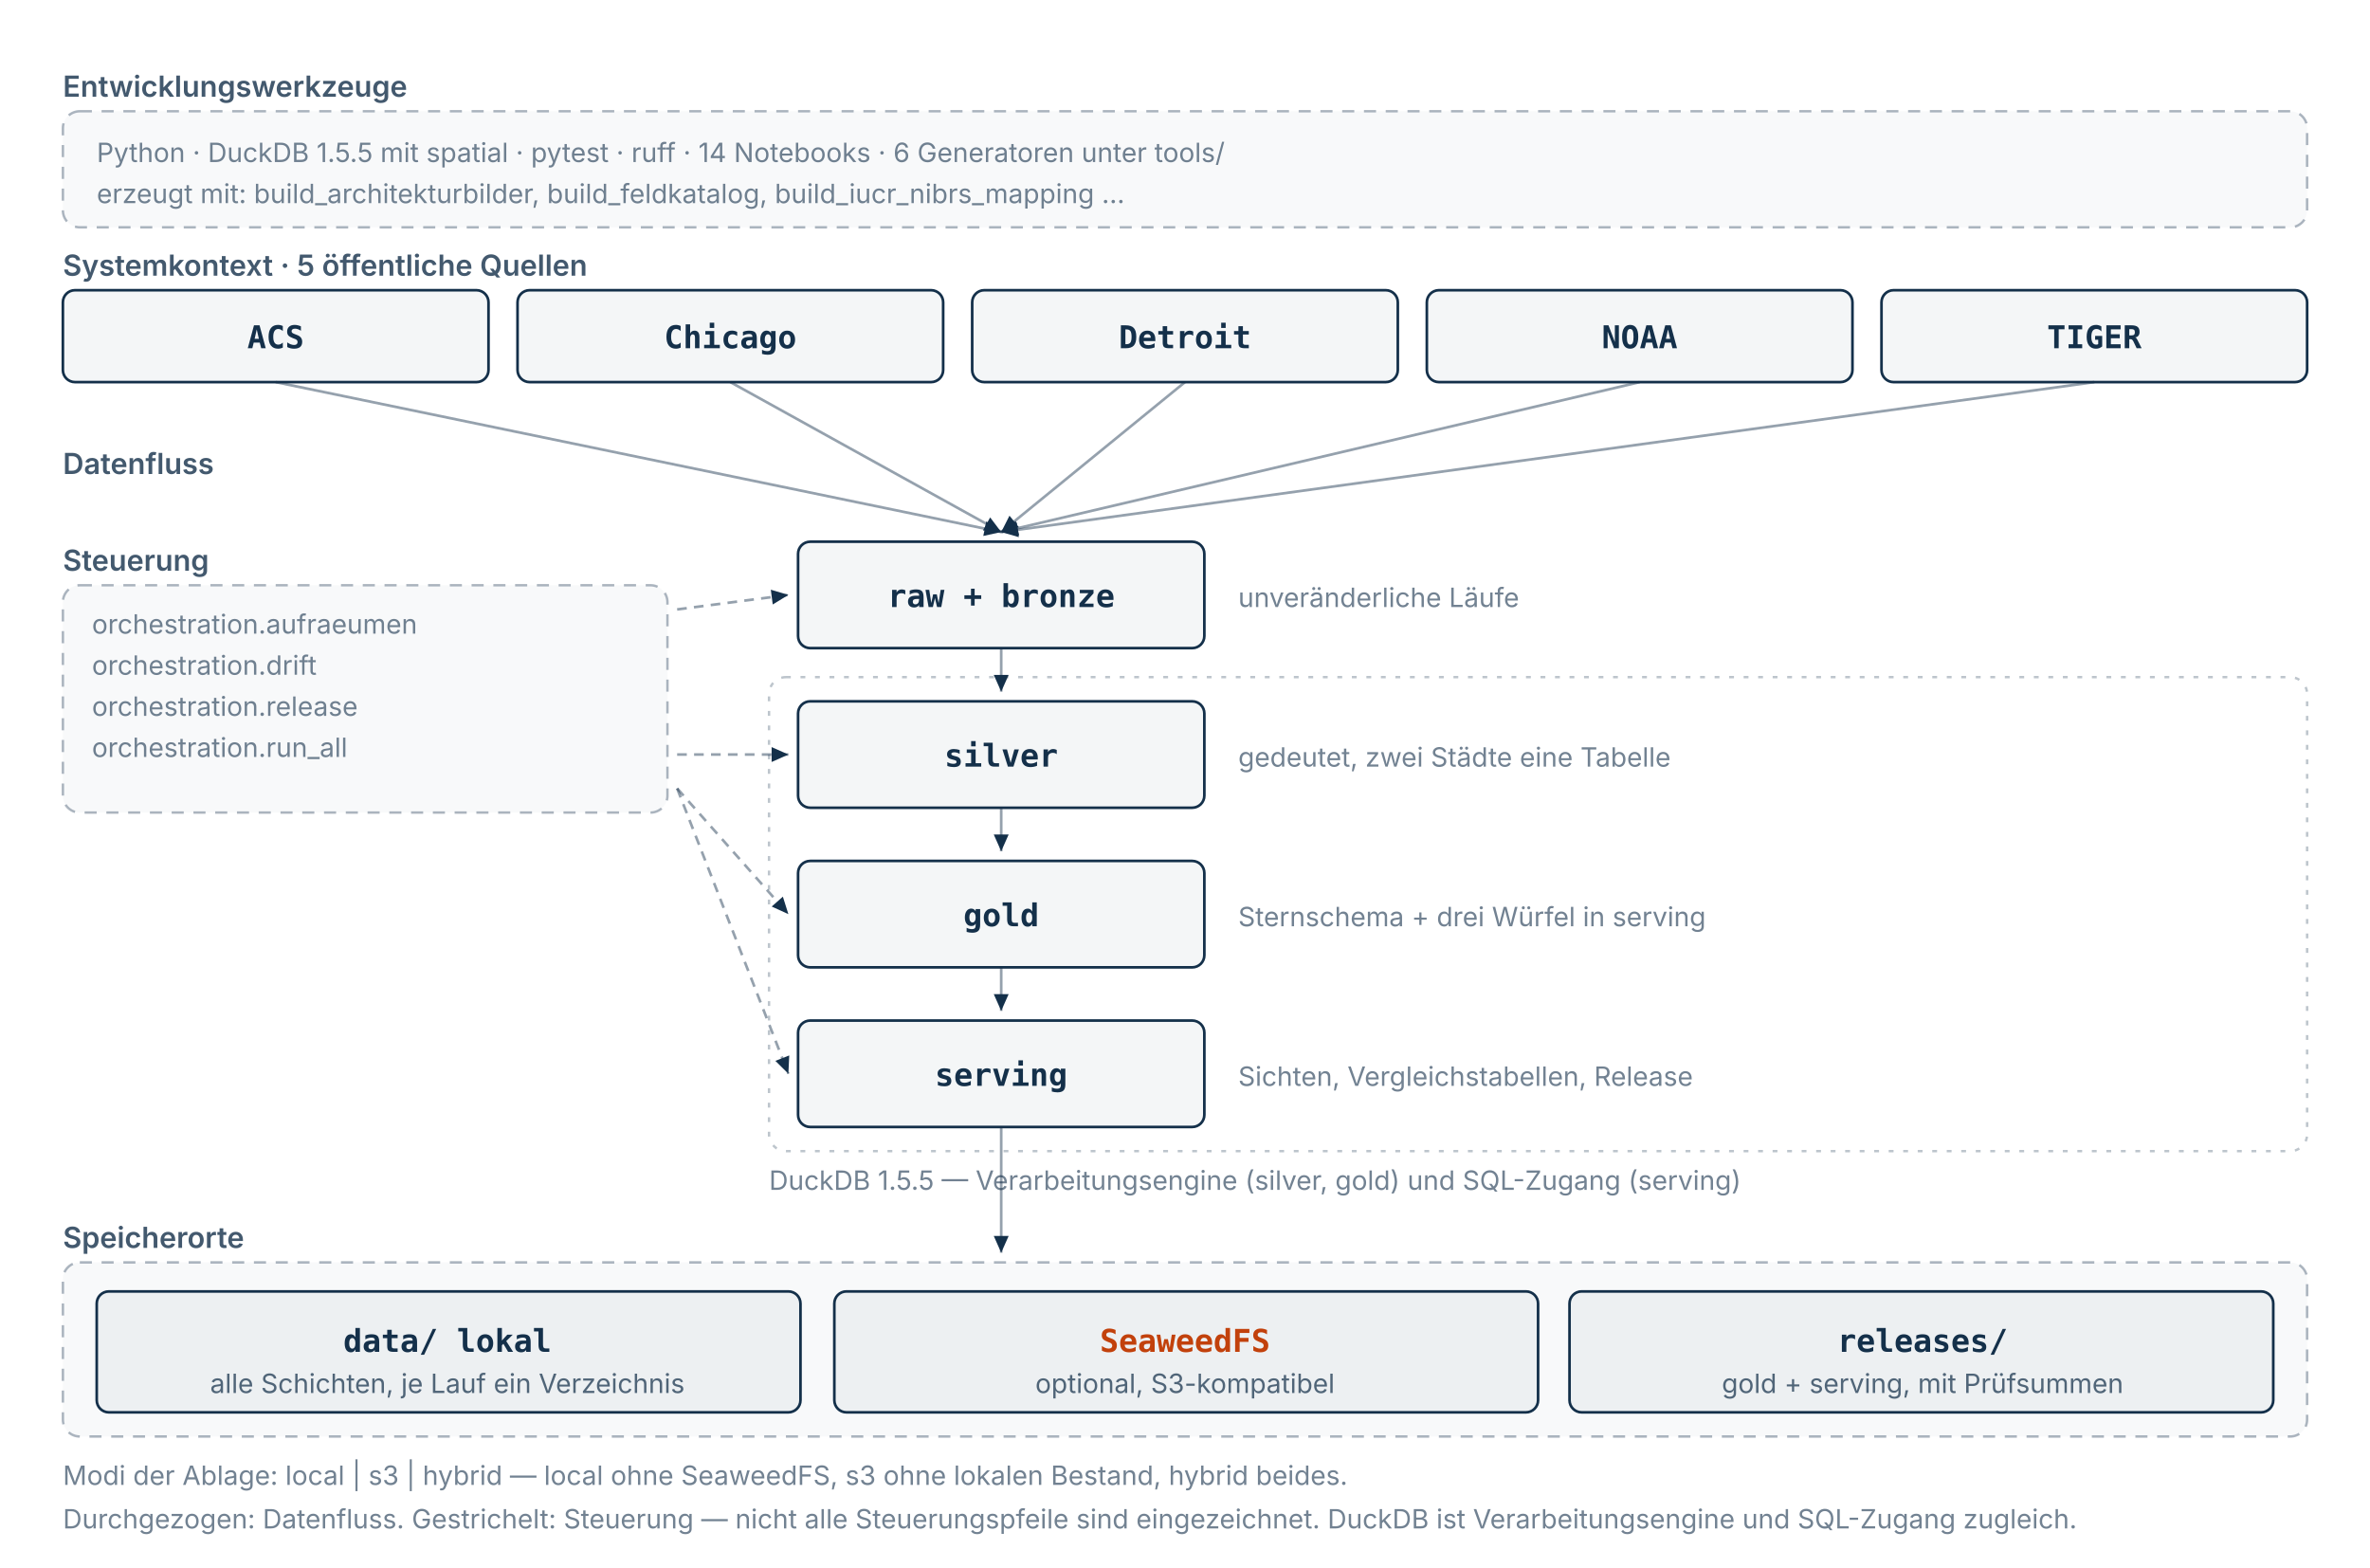
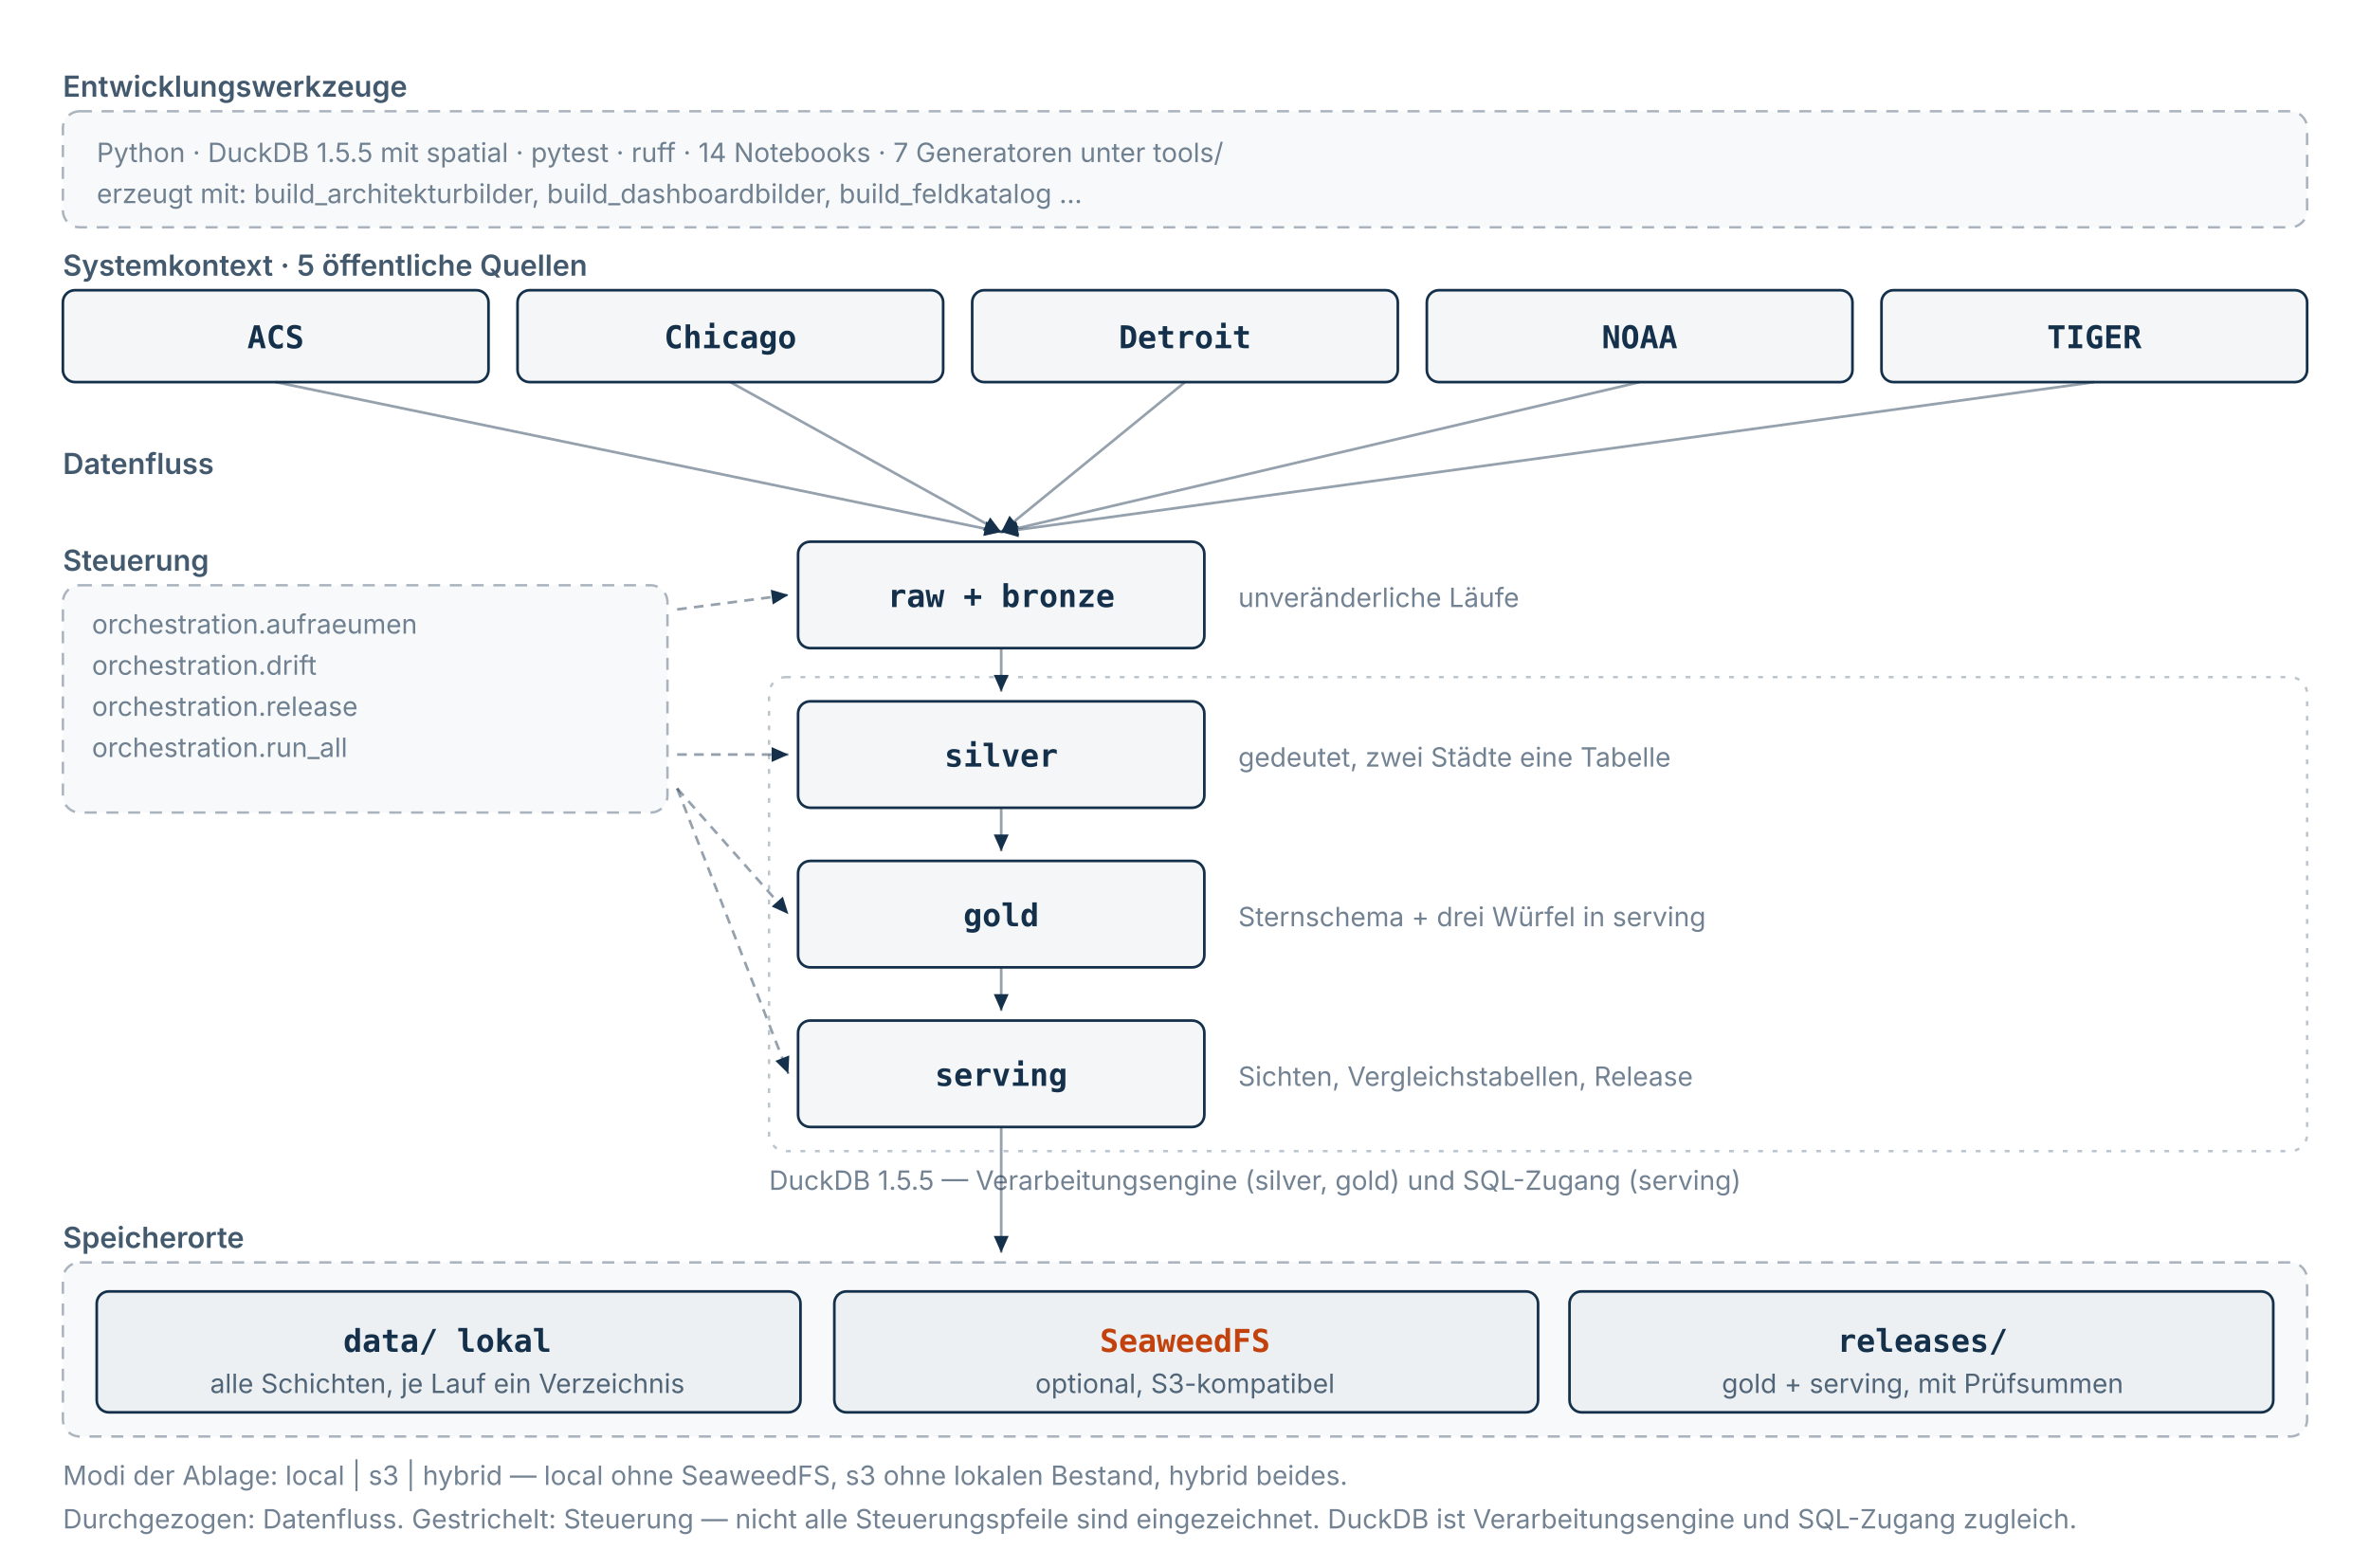
<svg xmlns="http://www.w3.org/2000/svg" viewBox="0 0 980 648" role="img" width="100%" height="auto" aria-label="Komponenten und Beziehungen der Plattform: 5 öffentliche Quellen speisen 4 Schichten, gesteuert von 4 Modulen unter orchestration; abgelegt lokal unter data/, optional auf SeaweedFS, veröffentlicht als Release. Entwickelt mit Python, DuckDB 1.5.5, pytest und ruff.">
  <style>
  svg { color: #14304a; }
  .signal { fill: #c2410c; }
  .signal-strich { stroke: #c2410c; }
  @media (prefers-color-scheme: dark) {
    svg { color: #dde5ee; }
    .signal { fill: #dda05c; }
    .signal-strich { stroke: #dda05c; }
  }
</style>
  <defs>
    <marker id="pfeil" viewBox="0 0 10 10" refX="9" refY="5" markerWidth="7" markerHeight="7" orient="auto-start-reverse">
      <path d="M 0 1 L 9 5 L 0 9 z" fill="currentColor" />
    </marker>
  </defs>
  <rect x="26" y="46" width="928" height="48" rx="7" fill="currentColor" fill-opacity="0.028" stroke="currentColor" stroke-opacity="0.35" stroke-width="1" stroke-dasharray="5 4" />
  <text x="26" y="40" font-family="ui-sans-serif,system-ui,-apple-system,sans-serif" font-size="12" font-weight="600" fill="currentColor" fill-opacity="0.8">Entwicklungswerkzeuge</text>
-   <text x="40" y="67" font-family="ui-sans-serif,system-ui,-apple-system,sans-serif" font-size="11" font-weight="400" fill="currentColor" fill-opacity="0.6">Python · DuckDB 1.5.5 mit spatial · pytest · ruff · 14 Notebooks · 6 Generatoren unter tools/</text>
-   <text x="40" y="84" font-family="ui-sans-serif,system-ui,-apple-system,sans-serif" font-size="11" font-weight="400" fill="currentColor" fill-opacity="0.6">erzeugt mit: build_architekturbilder, build_feldkatalog, build_iucr_nibrs_mapping …</text>
+   <text x="40" y="67" font-family="ui-sans-serif,system-ui,-apple-system,sans-serif" font-size="11" font-weight="400" fill="currentColor" fill-opacity="0.6">Python · DuckDB 1.5.5 mit spatial · pytest · ruff · 14 Notebooks · 7 Generatoren unter tools/</text>
+   <text x="40" y="84" font-family="ui-sans-serif,system-ui,-apple-system,sans-serif" font-size="11" font-weight="400" fill="currentColor" fill-opacity="0.6">erzeugt mit: build_architekturbilder, build_dashboardbilder, build_feldkatalog …</text>
  <text x="26" y="114" font-family="ui-sans-serif,system-ui,-apple-system,sans-serif" font-size="12" font-weight="600" fill="currentColor" fill-opacity="0.8">Systemkontext · 5 öffentliche Quellen</text>
  <g>
    <rect x="26" y="120" width="176" height="38" rx="5" fill="currentColor" fill-opacity="0.045" stroke="currentColor" stroke-width="1.1" />
    <text x="114" y="144" text-anchor="middle" font-family="ui-monospace,SFMono-Regular,Menlo,monospace" font-size="13" font-weight="600" fill="currentColor">ACS</text>
  </g>
  <line x1="114" y1="158" x2="414" y2="220" stroke="currentColor" stroke-opacity="0.45" stroke-width="1.1" marker-end="url(#pfeil)" />
  <g>
    <rect x="214" y="120" width="176" height="38" rx="5" fill="currentColor" fill-opacity="0.045" stroke="currentColor" stroke-width="1.1" />
    <text x="302" y="144" text-anchor="middle" font-family="ui-monospace,SFMono-Regular,Menlo,monospace" font-size="13" font-weight="600" fill="currentColor">Chicago</text>
  </g>
  <line x1="302" y1="158" x2="414" y2="220" stroke="currentColor" stroke-opacity="0.45" stroke-width="1.1" marker-end="url(#pfeil)" />
  <g>
    <rect x="402" y="120" width="176" height="38" rx="5" fill="currentColor" fill-opacity="0.045" stroke="currentColor" stroke-width="1.1" />
    <text x="490" y="144" text-anchor="middle" font-family="ui-monospace,SFMono-Regular,Menlo,monospace" font-size="13" font-weight="600" fill="currentColor">Detroit</text>
  </g>
  <line x1="490" y1="158" x2="414" y2="220" stroke="currentColor" stroke-opacity="0.45" stroke-width="1.1" marker-end="url(#pfeil)" />
  <g>
    <rect x="590" y="120" width="176" height="38" rx="5" fill="currentColor" fill-opacity="0.045" stroke="currentColor" stroke-width="1.1" />
    <text x="678" y="144" text-anchor="middle" font-family="ui-monospace,SFMono-Regular,Menlo,monospace" font-size="13" font-weight="600" fill="currentColor">NOAA</text>
  </g>
  <line x1="678" y1="158" x2="414" y2="220" stroke="currentColor" stroke-opacity="0.45" stroke-width="1.1" marker-end="url(#pfeil)" />
  <g>
    <rect x="778" y="120" width="176" height="38" rx="5" fill="currentColor" fill-opacity="0.045" stroke="currentColor" stroke-width="1.1" />
    <text x="866" y="144" text-anchor="middle" font-family="ui-monospace,SFMono-Regular,Menlo,monospace" font-size="13" font-weight="600" fill="currentColor">TIGER</text>
  </g>
  <line x1="866" y1="158" x2="414" y2="220" stroke="currentColor" stroke-opacity="0.45" stroke-width="1.1" marker-end="url(#pfeil)" />
  <text x="26" y="196" font-family="ui-sans-serif,system-ui,-apple-system,sans-serif" font-size="12" font-weight="600" fill="currentColor" fill-opacity="0.8">Datenfluss</text>
  <g>
    <rect x="330" y="224" width="168" height="44" rx="5" fill="currentColor" fill-opacity="0.045" stroke="currentColor" stroke-width="1.1" />
    <text x="414" y="251" text-anchor="middle" font-family="ui-monospace,SFMono-Regular,Menlo,monospace" font-size="13" font-weight="600" fill="currentColor">raw + bronze</text>
  </g>
  <text x="512" y="251" font-family="ui-sans-serif,system-ui,-apple-system,sans-serif" font-size="11" font-weight="400" fill="currentColor" fill-opacity="0.6">unveränderliche Läufe</text>
  <g>
    <rect x="330" y="290" width="168" height="44" rx="5" fill="currentColor" fill-opacity="0.045" stroke="currentColor" stroke-width="1.1" />
    <text x="414" y="317" text-anchor="middle" font-family="ui-monospace,SFMono-Regular,Menlo,monospace" font-size="13" font-weight="600" fill="currentColor">silver</text>
  </g>
  <text x="512" y="317" font-family="ui-sans-serif,system-ui,-apple-system,sans-serif" font-size="11" font-weight="400" fill="currentColor" fill-opacity="0.6">gedeutet, zwei Städte eine Tabelle</text>
  <line x1="414" y1="268" x2="414" y2="286" stroke="currentColor" stroke-opacity="0.45" stroke-width="1.1" marker-end="url(#pfeil)" />
  <g>
    <rect x="330" y="356" width="168" height="44" rx="5" fill="currentColor" fill-opacity="0.045" stroke="currentColor" stroke-width="1.1" />
    <text x="414" y="383" text-anchor="middle" font-family="ui-monospace,SFMono-Regular,Menlo,monospace" font-size="13" font-weight="600" fill="currentColor">gold</text>
  </g>
  <text x="512" y="383" font-family="ui-sans-serif,system-ui,-apple-system,sans-serif" font-size="11" font-weight="400" fill="currentColor" fill-opacity="0.6">Sternschema + drei Würfel in serving</text>
  <line x1="414" y1="334" x2="414" y2="352" stroke="currentColor" stroke-opacity="0.45" stroke-width="1.1" marker-end="url(#pfeil)" />
  <g>
    <rect x="330" y="422" width="168" height="44" rx="5" fill="currentColor" fill-opacity="0.045" stroke="currentColor" stroke-width="1.1" />
    <text x="414" y="449" text-anchor="middle" font-family="ui-monospace,SFMono-Regular,Menlo,monospace" font-size="13" font-weight="600" fill="currentColor">serving</text>
  </g>
  <text x="512" y="449" font-family="ui-sans-serif,system-ui,-apple-system,sans-serif" font-size="11" font-weight="400" fill="currentColor" fill-opacity="0.6">Sichten, Vergleichstabellen, Release</text>
  <line x1="414" y1="400" x2="414" y2="418" stroke="currentColor" stroke-opacity="0.45" stroke-width="1.1" marker-end="url(#pfeil)" />
  <rect x="318" y="280" width="636" height="196" rx="7" fill="none" stroke="currentColor" stroke-opacity="0.28" stroke-width="1" stroke-dasharray="2 4" />
  <text x="318" y="492" font-family="ui-sans-serif,system-ui,-apple-system,sans-serif" font-size="11" font-weight="400" fill="currentColor" fill-opacity="0.6">DuckDB 1.5.5 — Verarbeitungsengine (silver, gold) und SQL-Zugang (serving)</text>
  <rect x="26" y="242" width="250" height="94" rx="7" fill="currentColor" fill-opacity="0.028" stroke="currentColor" stroke-opacity="0.35" stroke-width="1" stroke-dasharray="5 4" />
  <text x="26" y="236" font-family="ui-sans-serif,system-ui,-apple-system,sans-serif" font-size="12" font-weight="600" fill="currentColor" fill-opacity="0.8">Steuerung</text>
  <text x="38" y="262" font-family="ui-sans-serif,system-ui,-apple-system,sans-serif" font-size="11" font-weight="400" fill="currentColor" fill-opacity="0.6">orchestration.aufraeumen</text>
  <text x="38" y="279" font-family="ui-sans-serif,system-ui,-apple-system,sans-serif" font-size="11" font-weight="400" fill="currentColor" fill-opacity="0.6">orchestration.drift</text>
  <text x="38" y="296" font-family="ui-sans-serif,system-ui,-apple-system,sans-serif" font-size="11" font-weight="400" fill="currentColor" fill-opacity="0.6">orchestration.release</text>
  <text x="38" y="313" font-family="ui-sans-serif,system-ui,-apple-system,sans-serif" font-size="11" font-weight="400" fill="currentColor" fill-opacity="0.6">orchestration.run_all</text>
  <line x1="280" y1="252" x2="326" y2="246" stroke="currentColor" stroke-opacity="0.45" stroke-width="1.1" stroke-dasharray="4 3" marker-end="url(#pfeil)" />
  <line x1="280" y1="312" x2="326" y2="312" stroke="currentColor" stroke-opacity="0.45" stroke-width="1.1" stroke-dasharray="4 3" marker-end="url(#pfeil)" />
  <line x1="280" y1="326" x2="326" y2="378" stroke="currentColor" stroke-opacity="0.45" stroke-width="1.1" stroke-dasharray="4 3" marker-end="url(#pfeil)" />
  <line x1="280" y1="326" x2="326" y2="444" stroke="currentColor" stroke-opacity="0.45" stroke-width="1.1" stroke-dasharray="4 3" marker-end="url(#pfeil)" />
  <rect x="26" y="522" width="928" height="72" rx="7" fill="currentColor" fill-opacity="0.028" stroke="currentColor" stroke-opacity="0.35" stroke-width="1" stroke-dasharray="5 4" />
  <text x="26" y="516" font-family="ui-sans-serif,system-ui,-apple-system,sans-serif" font-size="12" font-weight="600" fill="currentColor" fill-opacity="0.8">Speicherorte</text>
  <g>
    <rect x="40" y="534" width="291" height="50" rx="5" fill="currentColor" fill-opacity="0.045" stroke="currentColor" stroke-width="1.1" />
    <text x="185" y="559" text-anchor="middle" font-family="ui-monospace,SFMono-Regular,Menlo,monospace" font-size="13" font-weight="600" fill="currentColor">data/ lokal</text>
    <text x="185" y="576" text-anchor="middle" font-family="ui-sans-serif,system-ui,-apple-system,sans-serif" font-size="11" fill="currentColor" fill-opacity="0.72">alle Schichten, je Lauf ein Verzeichnis</text>
  </g>
  <g>
    <rect x="345" y="534" width="291" height="50" rx="5" fill="currentColor" fill-opacity="0.045" stroke="currentColor" stroke-width="1.1" />
    <text x="490" y="559" text-anchor="middle" font-family="ui-monospace,SFMono-Regular,Menlo,monospace" font-size="13" font-weight="600" class="signal" fill="currentColor">SeaweedFS</text>
    <text x="490" y="576" text-anchor="middle" font-family="ui-sans-serif,system-ui,-apple-system,sans-serif" font-size="11" fill="currentColor" fill-opacity="0.72">optional, S3-kompatibel</text>
  </g>
  <g>
    <rect x="649" y="534" width="291" height="50" rx="5" fill="currentColor" fill-opacity="0.045" stroke="currentColor" stroke-width="1.1" />
    <text x="795" y="559" text-anchor="middle" font-family="ui-monospace,SFMono-Regular,Menlo,monospace" font-size="13" font-weight="600" fill="currentColor">releases/</text>
    <text x="795" y="576" text-anchor="middle" font-family="ui-sans-serif,system-ui,-apple-system,sans-serif" font-size="11" fill="currentColor" fill-opacity="0.72">gold + serving, mit Prüfsummen</text>
  </g>
  <line x1="414" y1="466" x2="414" y2="518" stroke="currentColor" stroke-opacity="0.45" stroke-width="1.1" marker-end="url(#pfeil)" />
  <text x="26" y="614" font-family="ui-sans-serif,system-ui,-apple-system,sans-serif" font-size="11" font-weight="400" fill="currentColor" fill-opacity="0.6">Modi der Ablage: local | s3 | hybrid — local ohne SeaweedFS, s3 ohne lokalen Bestand, hybrid beides.</text>
  <text x="26" y="632" font-family="ui-sans-serif,system-ui,-apple-system,sans-serif" font-size="11" font-weight="400" fill="currentColor" fill-opacity="0.6">Durchgezogen: Datenfluss. Gestrichelt: Steuerung — nicht alle Steuerungspfeile sind eingezeichnet. DuckDB ist Verarbeitungsengine und SQL-Zugang zugleich.</text>
</svg>
